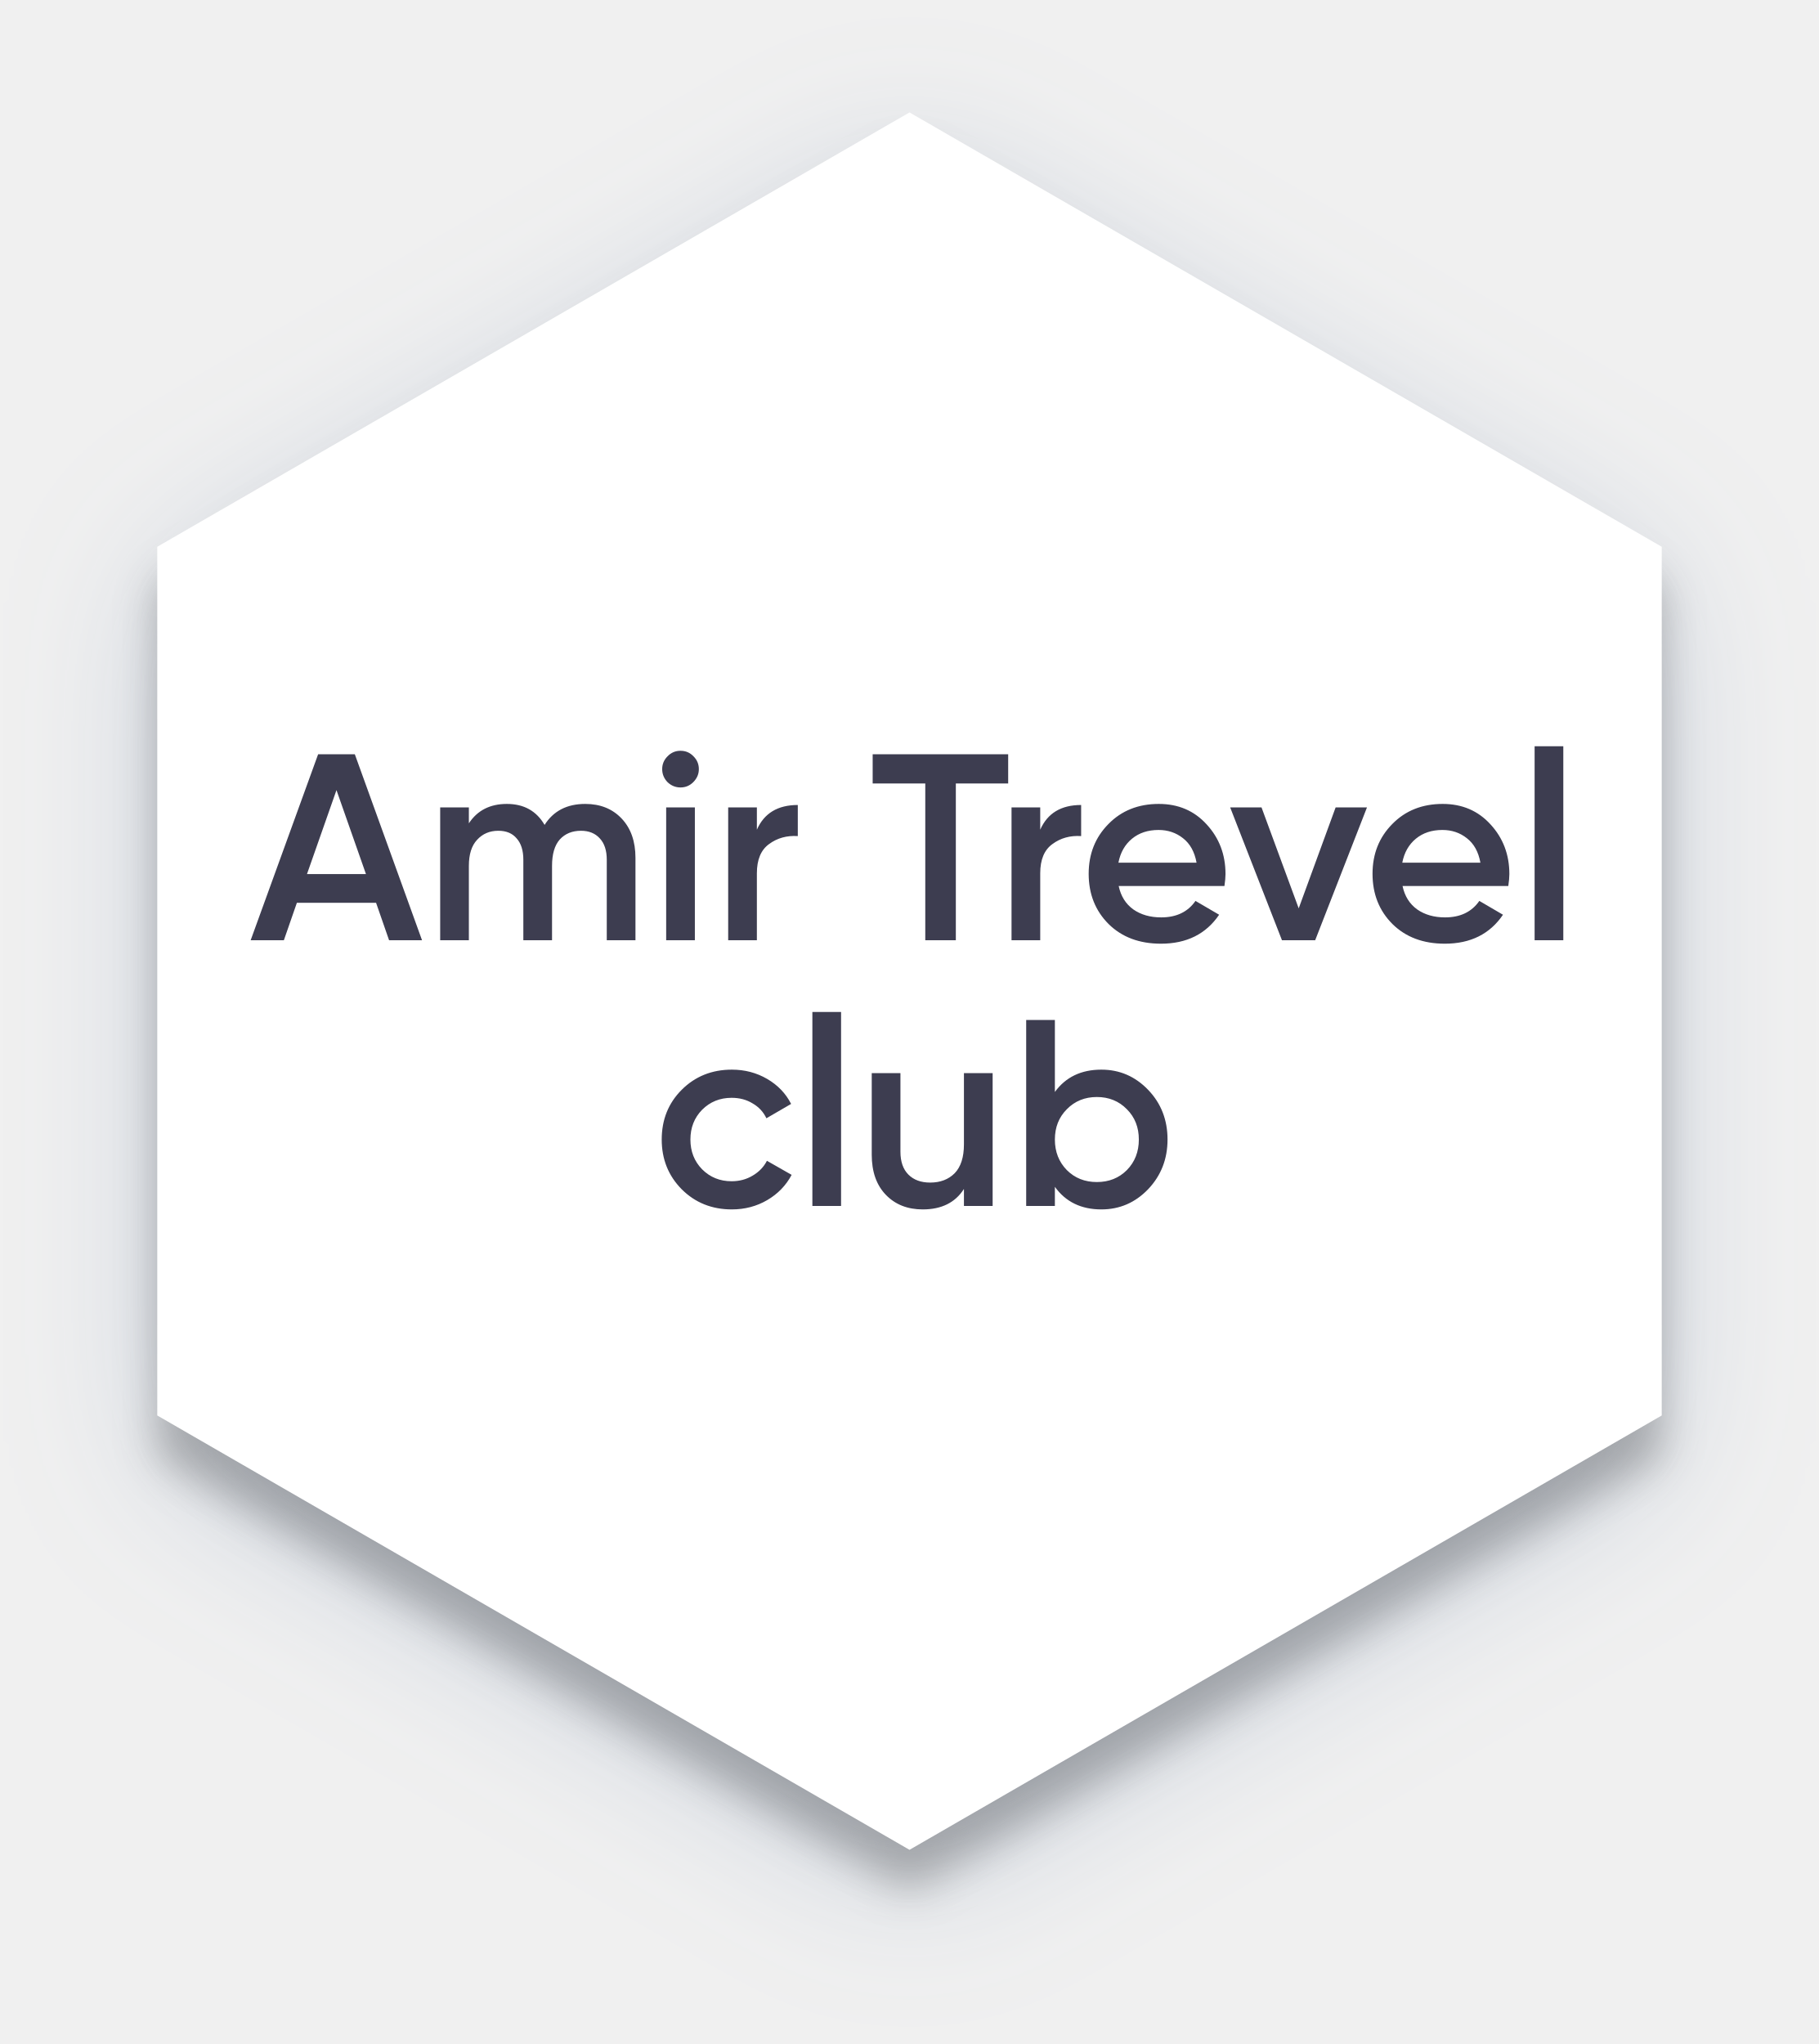
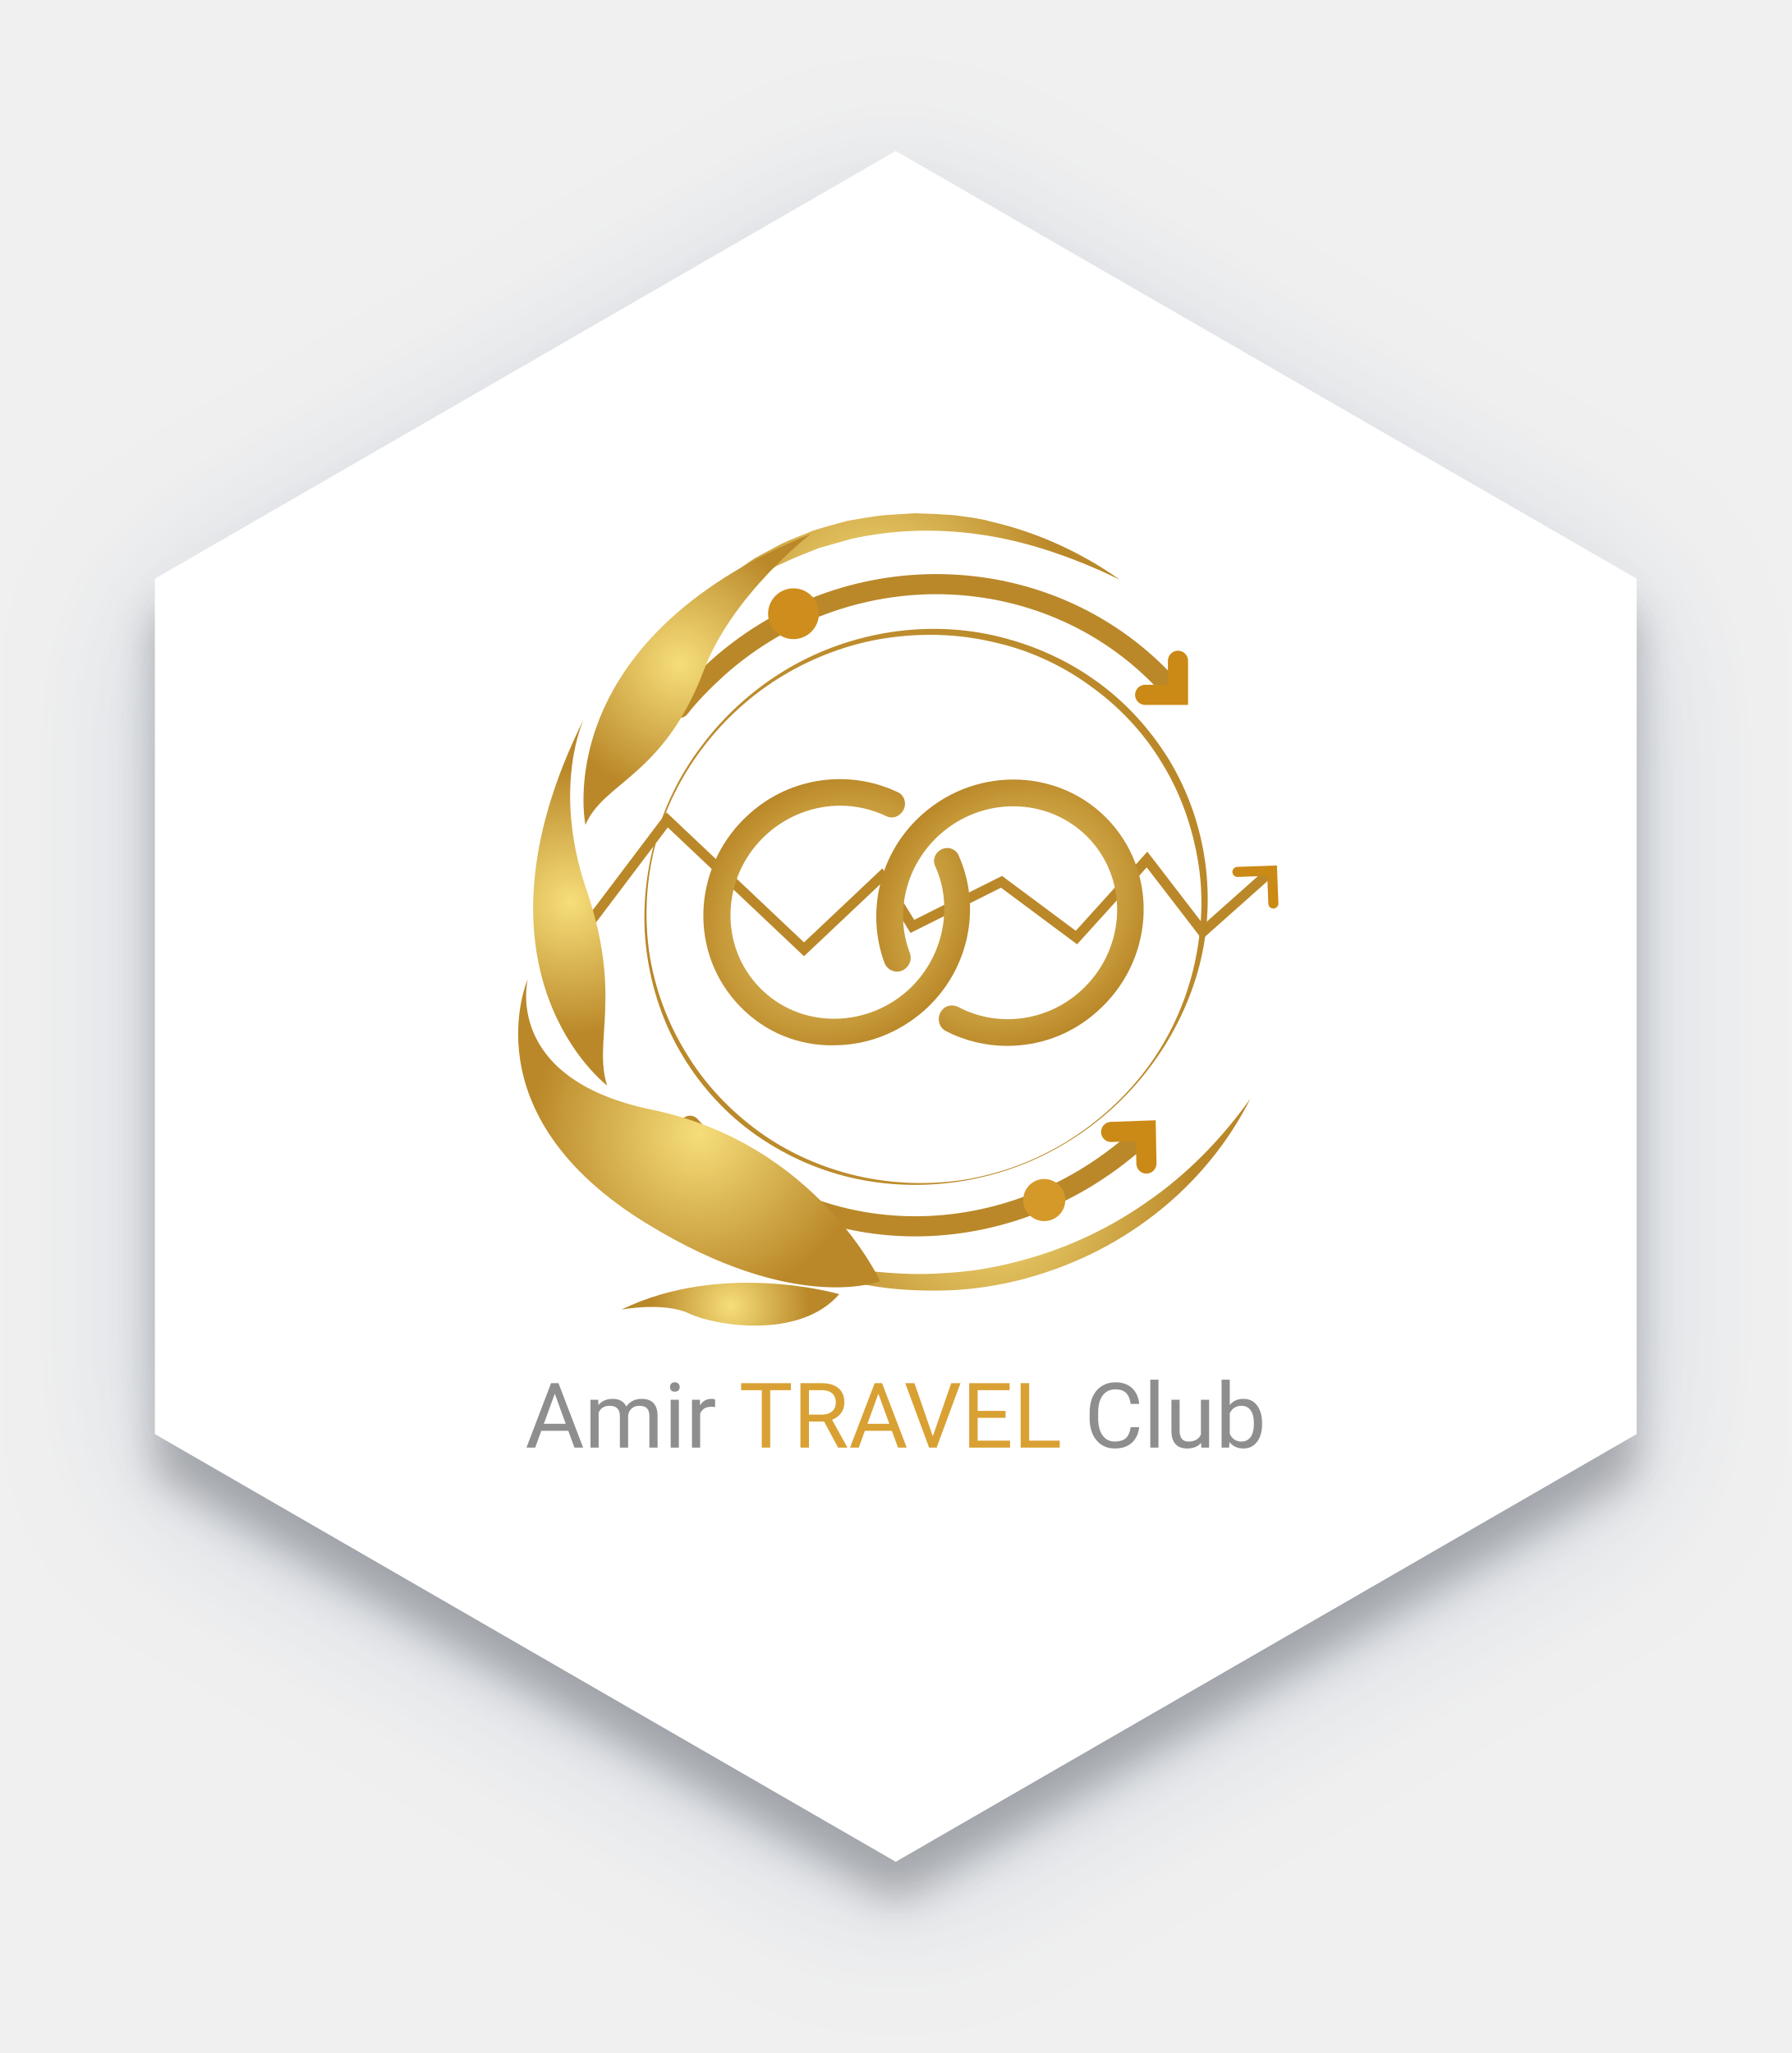
- <svg xmlns="http://www.w3.org/2000/svg" width="178" height="200" viewBox="0 0 178 200" fill="none">
+ <svg xmlns="http://www.w3.org/2000/svg" width="178" height="204" viewBox="0 0 178 204" fill="none">
  <g filter="url(#filter0_dd)">
-     <path d="M89 11L162.612 53.5V138.5L89 181L15.388 138.5V53.5L89 11Z" fill="white" />
+     <path d="M89 15L162.612 57.5V142.5L89 185L15.388 142.5V57.5L89 15Z" fill="white" />
  </g>
-   <path d="M38.074 92L36.8 88.334H29.052L27.778 92H24.528L31.132 73.8H34.72L41.298 92H38.074ZM30.04 85.526H35.812L32.926 77.31L30.04 85.526ZM57.27 78.662C58.743 78.662 59.93 79.139 60.831 80.092C61.733 81.045 62.184 82.328 62.184 83.94V92H59.376V84.122C59.376 83.221 59.15 82.527 58.7 82.042C58.249 81.539 57.633 81.288 56.853 81.288C55.987 81.288 55.294 81.574 54.773 82.146C54.271 82.718 54.02 83.576 54.02 84.72V92H51.212V84.122C51.212 83.221 50.995 82.527 50.562 82.042C50.145 81.539 49.547 81.288 48.767 81.288C47.918 81.288 47.225 81.583 46.688 82.172C46.15 82.744 45.882 83.593 45.882 84.72V92H43.074V79H45.882V80.56C46.714 79.295 47.953 78.662 49.599 78.662C51.264 78.662 52.494 79.347 53.291 80.716C54.158 79.347 55.484 78.662 57.27 78.662ZM67.841 76.53C67.494 76.877 67.078 77.05 66.593 77.05C66.107 77.05 65.683 76.877 65.319 76.53C64.972 76.166 64.799 75.741 64.799 75.256C64.799 74.771 64.972 74.355 65.319 74.008C65.665 73.644 66.09 73.462 66.593 73.462C67.095 73.462 67.52 73.644 67.867 74.008C68.213 74.355 68.387 74.771 68.387 75.256C68.387 75.741 68.205 76.166 67.841 76.53ZM65.189 92V79H67.997V92H65.189ZM74.065 81.184C74.776 79.572 76.111 78.766 78.069 78.766V81.808C76.995 81.739 76.058 81.999 75.261 82.588C74.464 83.16 74.065 84.113 74.065 85.448V92H71.257V79H74.065V81.184ZM98.656 73.8V76.66H93.534V92H90.544V76.66H85.396V73.8H98.656ZM101.792 81.184C102.502 79.572 103.837 78.766 105.796 78.766V81.808C104.721 81.739 103.785 81.999 102.988 82.588C102.19 83.16 101.792 84.113 101.792 85.448V92H98.984V79H101.792V81.184ZM109.471 86.696C109.679 87.684 110.156 88.447 110.901 88.984C111.646 89.504 112.556 89.764 113.631 89.764C115.122 89.764 116.24 89.227 116.985 88.152L119.299 89.504C118.016 91.393 116.118 92.338 113.605 92.338C111.49 92.338 109.783 91.697 108.483 90.414C107.183 89.114 106.533 87.476 106.533 85.5C106.533 83.559 107.174 81.938 108.457 80.638C109.74 79.321 111.386 78.662 113.397 78.662C115.304 78.662 116.864 79.329 118.077 80.664C119.308 81.999 119.923 83.619 119.923 85.526C119.923 85.821 119.888 86.211 119.819 86.696H109.471ZM109.445 84.408H117.089C116.898 83.351 116.456 82.553 115.763 82.016C115.087 81.479 114.29 81.21 113.371 81.21C112.331 81.21 111.464 81.496 110.771 82.068C110.078 82.64 109.636 83.42 109.445 84.408ZM130.7 79H133.768L128.698 92H125.448L120.378 79H123.446L127.086 88.88L130.7 79ZM137.248 86.696C137.456 87.684 137.933 88.447 138.678 88.984C139.424 89.504 140.334 89.764 141.408 89.764C142.899 89.764 144.017 89.227 144.762 88.152L147.076 89.504C145.794 91.393 143.896 92.338 141.382 92.338C139.268 92.338 137.56 91.697 136.26 90.414C134.96 89.114 134.31 87.476 134.31 85.5C134.31 83.559 134.952 81.938 136.234 80.638C137.517 79.321 139.164 78.662 141.174 78.662C143.081 78.662 144.641 79.329 145.854 80.664C147.085 81.999 147.7 83.619 147.7 85.526C147.7 85.821 147.666 86.211 147.596 86.696H137.248ZM137.222 84.408H144.866C144.676 83.351 144.234 82.553 143.54 82.016C142.864 81.479 142.067 81.21 141.148 81.21C140.108 81.21 139.242 81.496 138.548 82.068C137.855 82.64 137.413 83.42 137.222 84.408ZM150.171 92V73.02H152.979V92H150.171ZM71.617 118.338C69.658 118.338 68.02 117.679 66.703 116.362C65.403 115.045 64.753 113.424 64.753 111.5C64.753 109.559 65.403 107.938 66.703 106.638C68.02 105.321 69.658 104.662 71.617 104.662C72.882 104.662 74.035 104.965 75.075 105.572C76.115 106.179 76.895 106.993 77.415 108.016L74.997 109.42C74.702 108.796 74.251 108.311 73.645 107.964C73.055 107.6 72.371 107.418 71.591 107.418C70.447 107.418 69.485 107.808 68.705 108.588C67.942 109.368 67.561 110.339 67.561 111.5C67.561 112.661 67.942 113.632 68.705 114.412C69.485 115.192 70.447 115.582 71.591 115.582C72.353 115.582 73.038 115.4 73.645 115.036C74.269 114.672 74.737 114.187 75.049 113.58L77.467 114.958C76.912 115.998 76.115 116.821 75.075 117.428C74.035 118.035 72.882 118.338 71.617 118.338ZM79.496 118V99.02H82.304V118H79.496ZM94.327 105H97.135V118H94.327V116.336C93.477 117.671 92.134 118.338 90.297 118.338C88.806 118.338 87.601 117.861 86.683 116.908C85.764 115.955 85.305 114.646 85.305 112.982V105H88.113V112.696C88.113 113.667 88.373 114.412 88.893 114.932C89.413 115.452 90.123 115.712 91.025 115.712C92.013 115.712 92.81 115.409 93.417 114.802C94.023 114.178 94.327 113.233 94.327 111.968V105ZM107.776 104.662C109.562 104.662 111.087 105.321 112.352 106.638C113.618 107.955 114.25 109.576 114.25 111.5C114.25 113.407 113.618 115.027 112.352 116.362C111.087 117.679 109.562 118.338 107.776 118.338C105.8 118.338 104.284 117.601 103.226 116.128V118H100.418V99.8H103.226V106.846C104.284 105.39 105.8 104.662 107.776 104.662ZM104.396 114.49C105.176 115.27 106.156 115.66 107.334 115.66C108.513 115.66 109.492 115.27 110.272 114.49C111.052 113.693 111.442 112.696 111.442 111.5C111.442 110.304 111.052 109.316 110.272 108.536C109.492 107.739 108.513 107.34 107.334 107.34C106.156 107.34 105.176 107.739 104.396 108.536C103.616 109.316 103.226 110.304 103.226 111.5C103.226 112.696 103.616 113.693 104.396 114.49Z" fill="#3D3D50" />
+   <path d="M56.998 93.775L66.288 81.471L79.885 94.329L87.575 87.069L90.651 92.053L99.51 87.623L106.954 93.16L113.968 85.408L119.505 92.606L126.211 86.639" stroke="url(#paint0_radial)" stroke-miterlimit="10" />
+   <path d="M112.984 113.278C99.695 125.091 80.069 124.783 68.564 111.863" stroke="url(#paint1_radial)" stroke-width="2" stroke-miterlimit="10" stroke-linecap="round" />
+   <path d="M67.519 70.336C68.626 68.921 69.918 67.629 71.333 66.337C84.622 54.525 104.801 55.448 116.306 68.368" stroke="url(#paint2_radial)" stroke-width="2" stroke-miterlimit="10" stroke-linecap="round" />
+   <path d="M62.658 69.105C64.75 64.921 67.703 61.107 71.394 58.092C71.825 57.662 72.317 57.354 72.809 56.985L74.286 55.939L74.655 55.693L75.024 55.447L75.824 55.016L77.424 54.155C78.469 53.601 79.638 53.232 80.746 52.74C81.915 52.371 83.022 52.063 84.191 51.755C85.36 51.571 86.529 51.325 87.76 51.202L89.544 51.079C90.159 51.079 90.713 50.956 91.328 51.017L93.112 51.079C93.727 51.14 94.281 51.14 94.896 51.202L96.68 51.448C97.296 51.571 97.849 51.633 98.403 51.817C103.017 52.863 107.447 54.893 111.261 57.6C107.078 55.57 102.648 53.97 98.157 53.232C93.666 52.494 89.051 52.555 84.622 53.54C83.514 53.847 82.407 54.155 81.361 54.462C80.315 54.893 79.269 55.262 78.223 55.755L76.624 56.493L75.886 56.862L75.516 57.046L75.147 57.292L73.732 58.215C73.24 58.523 72.748 58.769 72.317 59.2C68.626 61.907 65.427 65.29 62.658 69.105Z" fill="url(#paint3_radial)" />
+   <path d="M124.242 109.156C122.027 113.586 118.766 117.523 114.829 120.599C112.86 122.138 110.707 123.491 108.43 124.598C106.154 125.706 103.755 126.567 101.355 127.182C98.894 127.798 96.372 128.167 93.911 128.228C91.388 128.29 88.866 128.167 86.405 127.736C81.483 126.875 76.746 124.968 72.686 122.076C77.115 124.291 81.791 125.706 86.59 126.321C88.989 126.567 91.388 126.69 93.788 126.506C96.187 126.383 98.587 126.013 100.924 125.398C105.6 124.229 110.03 122.199 113.967 119.431C117.905 116.724 121.35 113.217 124.242 109.156Z" fill="url(#paint4_radial)" />
+   <path d="M87.452 127.304C87.452 127.304 81.176 113.646 64.75 110.263C49.861 107.186 52.445 97.281 52.445 97.281C52.445 97.281 46.477 110.693 64.257 121.583C79.085 130.688 87.452 127.304 87.452 127.304Z" fill="url(#paint5_radial)" />
+   <path d="M83.39 128.597C83.39 128.597 71.824 125.213 61.734 130.135C61.734 130.135 65.918 129.335 68.44 130.504C70.963 131.735 79.453 133.15 83.39 128.597Z" fill="url(#paint6_radial)" />
+   <path d="M60.321 107.864C60.321 107.864 45.432 96.605 58.044 71.381C58.044 71.381 54.783 78.087 58.229 88.3C61.92 98.943 58.906 103.434 60.321 107.864Z" fill="url(#paint7_radial)" />
+   <path d="M58.167 81.963C58.167 81.963 54.353 63.691 80.562 53.048C80.562 53.048 72.687 59.139 69.918 66.644C65.919 77.165 60.013 77.657 58.167 81.963Z" fill="url(#paint8_radial)" />
+   <path d="M106.094 113.462C99.941 117.277 92.313 118.63 85.176 117.154C81.608 116.415 78.224 114.939 75.209 112.847C72.195 110.755 69.672 107.987 67.827 104.911C65.919 101.773 64.75 98.266 64.258 94.636C63.766 91.007 64.074 87.315 64.996 83.808C65.919 80.302 67.519 76.979 69.734 74.088C71.887 71.196 74.656 68.674 77.732 66.767C83.884 62.952 91.574 61.537 98.711 63.137C102.279 63.937 105.725 65.413 108.678 67.505C111.692 69.597 114.215 72.365 116.122 75.441C118.029 78.579 119.26 82.086 119.752 85.716C120.244 89.346 119.998 93.037 119.013 96.544C116.983 103.619 112.246 109.71 106.094 113.462ZM106.032 113.401C109.108 111.494 111.815 109.033 113.969 106.141C116.122 103.25 117.66 99.927 118.521 96.482C119.383 92.975 119.629 89.346 119.075 85.839C118.521 82.332 117.352 78.887 115.445 75.811C113.599 72.734 111.077 70.089 108.185 68.059C105.294 65.967 101.972 64.49 98.465 63.752C94.958 62.952 91.328 62.891 87.821 63.444C84.315 63.998 80.869 65.29 77.793 67.136C71.641 70.827 66.904 76.979 65.12 83.931C64.197 87.438 64.012 91.068 64.504 94.636C65.058 98.205 66.288 101.589 68.196 104.665C70.041 107.741 72.564 110.386 75.455 112.478C78.347 114.57 81.731 116.046 85.176 116.846C88.683 117.646 92.313 117.769 95.881 117.215C99.511 116.6 102.956 115.308 106.032 113.401Z" fill="url(#paint9_radial)" />
+   <path d="M110.399 81.779C105.6 76.365 97.172 75.996 91.635 80.918C87.328 84.732 86.036 90.7 87.882 95.683C88.251 96.606 89.42 96.852 90.097 96.114C90.466 95.745 90.589 95.191 90.404 94.699C88.866 90.7 89.974 85.963 93.419 82.887C95.511 81.041 98.095 80.118 100.679 80.118C103.57 80.118 106.4 81.287 108.43 83.564C112.245 87.87 111.753 94.576 107.323 98.513C103.878 101.59 99.017 102.082 95.203 100.052C94.711 99.805 94.034 99.867 93.665 100.298C93.05 100.913 93.173 102.02 93.973 102.451C95.88 103.435 97.972 103.927 100.063 103.927C103.263 103.927 106.462 102.82 109.046 100.482C114.583 95.56 115.198 87.193 110.399 81.779Z" fill="url(#paint10_radial)" />
+   <path d="M93.235 84.609C92.804 84.978 92.681 85.594 92.927 86.086C94.773 90.146 93.727 95.253 90.159 98.452C88.006 100.359 85.237 101.343 82.407 101.22C79.577 101.097 76.993 99.867 75.147 97.775C71.333 93.469 71.825 86.763 76.255 82.825C78.347 80.979 80.93 80.056 83.514 80.056C85.052 80.056 86.652 80.426 88.067 81.102C88.559 81.349 89.113 81.225 89.482 80.856C90.159 80.241 90.036 79.072 89.174 78.703C84.499 76.488 78.654 77.103 74.471 80.856C68.934 85.778 68.318 94.145 73.117 99.559C75.455 102.205 78.654 103.743 82.222 103.866C82.407 103.866 82.653 103.866 82.838 103.866C86.16 103.866 89.298 102.635 91.82 100.421C96.311 96.422 97.542 90.146 95.265 85.04C94.958 84.24 93.912 83.994 93.235 84.609Z" fill="url(#paint11_radial)" />
+   <path d="M78.838 63.507C80.231 63.507 81.36 62.377 81.36 60.984C81.36 59.591 80.231 58.462 78.838 58.462C77.445 58.462 76.315 59.591 76.315 60.984C76.315 62.377 77.445 63.507 78.838 63.507Z" fill="#CE8D1C" />
+   <path d="M103.755 121.338C104.91 121.338 105.847 120.401 105.847 119.246C105.847 118.091 104.91 117.154 103.755 117.154C102.6 117.154 101.663 118.091 101.663 119.246C101.663 120.401 102.6 121.338 103.755 121.338Z" fill="#D5992A" />
+   <path d="M117.043 65.66V69.044H113.782" stroke="#CB8916" stroke-width="2" stroke-miterlimit="10" stroke-linecap="round" />
+   <path d="M122.95 86.639L126.395 86.516L126.519 89.776" stroke="#CB8916" stroke-miterlimit="10" stroke-linecap="round" />
+   <path d="M110.4 112.478L113.846 112.354L113.907 115.615" stroke="#CB8916" stroke-width="2" stroke-miterlimit="10" stroke-linecap="round" />
+   <path d="M56.463 142.173H53.782L53.18 143.843H52.31L54.753 137.444H55.492L57.94 143.843H57.074L56.463 142.173ZM54.037 141.479H56.212L55.123 138.486L54.037 141.479ZM59.438 139.088L59.46 139.615C59.809 139.205 60.279 139 60.871 139C61.536 139 61.988 139.255 62.228 139.765C62.387 139.536 62.592 139.352 62.844 139.211C63.099 139.07 63.399 139 63.745 139C64.788 139 65.318 139.552 65.335 140.657V143.843H64.522V140.705C64.522 140.365 64.445 140.112 64.29 139.945C64.134 139.775 63.873 139.69 63.507 139.69C63.206 139.69 62.955 139.781 62.756 139.962C62.557 140.141 62.441 140.383 62.409 140.688V143.843H61.591V140.727C61.591 140.036 61.253 139.69 60.576 139.69C60.043 139.69 59.678 139.917 59.482 140.371V143.843H58.669V139.088H59.438ZM67.449 143.843H66.636V139.088H67.449V143.843ZM66.57 137.827C66.57 137.695 66.61 137.583 66.689 137.493C66.771 137.402 66.891 137.356 67.049 137.356C67.207 137.356 67.328 137.402 67.41 137.493C67.492 137.583 67.533 137.695 67.533 137.827C67.533 137.958 67.492 138.068 67.41 138.156C67.328 138.244 67.207 138.288 67.049 138.288C66.891 138.288 66.771 138.244 66.689 138.156C66.61 138.068 66.57 137.958 66.57 137.827ZM71.053 139.817C70.93 139.797 70.796 139.787 70.653 139.787C70.12 139.787 69.758 140.014 69.567 140.468V143.843H68.754V139.088H69.545L69.559 139.637C69.825 139.212 70.203 139 70.692 139C70.851 139 70.971 139.021 71.053 139.062V139.817ZM113.192 141.812C113.113 142.489 112.862 143.012 112.44 143.381C112.021 143.748 111.463 143.931 110.766 143.931C110.01 143.931 109.404 143.66 108.947 143.118C108.493 142.576 108.266 141.851 108.266 140.942V140.327C108.266 139.732 108.371 139.209 108.582 138.758C108.796 138.307 109.098 137.961 109.487 137.721C109.877 137.478 110.328 137.356 110.841 137.356C111.521 137.356 112.065 137.547 112.476 137.928C112.886 138.306 113.125 138.83 113.192 139.501H112.344C112.271 138.991 112.111 138.622 111.865 138.394C111.622 138.165 111.28 138.051 110.841 138.051C110.302 138.051 109.878 138.25 109.571 138.648C109.266 139.047 109.114 139.614 109.114 140.349V140.969C109.114 141.663 109.259 142.215 109.549 142.625C109.839 143.036 110.245 143.241 110.766 143.241C111.235 143.241 111.594 143.135 111.843 142.924C112.095 142.71 112.262 142.34 112.344 141.812H113.192ZM115.104 143.843H114.291V137.093H115.104V143.843ZM119.344 143.373C119.028 143.745 118.563 143.931 117.951 143.931C117.444 143.931 117.058 143.784 116.791 143.491C116.527 143.195 116.394 142.759 116.391 142.182V139.088H117.204V142.16C117.204 142.88 117.497 143.241 118.083 143.241C118.704 143.241 119.117 143.009 119.322 142.546V139.088H120.135V143.843H119.362L119.344 143.373ZM125.4 141.518C125.4 142.245 125.233 142.829 124.899 143.271C124.565 143.711 124.117 143.931 123.554 143.931C122.954 143.931 122.489 143.718 122.161 143.293L122.122 143.843H121.375V137.093H122.188V139.611C122.516 139.204 122.968 139 123.545 139C124.123 139 124.575 139.218 124.903 139.655C125.234 140.091 125.4 140.689 125.4 141.448V141.518ZM124.587 141.426C124.587 140.872 124.48 140.444 124.266 140.143C124.052 139.841 123.745 139.69 123.343 139.69C122.807 139.69 122.422 139.939 122.188 140.437V142.494C122.437 142.992 122.825 143.241 123.352 143.241C123.742 143.241 124.045 143.09 124.262 142.788C124.479 142.486 124.587 142.032 124.587 141.426Z" fill="#8E8E8E" />
+   <path d="M78.585 138.139H76.528V143.843H75.689V138.139H73.637V137.444H78.585V138.139ZM81.881 141.254H80.378V143.843H79.53V137.444H81.648C82.369 137.444 82.922 137.608 83.309 137.937C83.699 138.265 83.894 138.742 83.894 139.369C83.894 139.768 83.785 140.115 83.568 140.411C83.355 140.707 83.056 140.928 82.672 141.074L84.175 143.79V143.843H83.269L81.881 141.254ZM80.378 140.564H81.674C82.093 140.564 82.426 140.456 82.672 140.239C82.921 140.022 83.045 139.732 83.045 139.369C83.045 138.974 82.927 138.67 82.689 138.459C82.455 138.249 82.115 138.142 81.67 138.139H80.378V140.564ZM88.613 142.173H85.933L85.331 143.843H84.46L86.904 137.444H87.642L90.09 143.843H89.224L88.613 142.173ZM86.188 141.479H88.363L87.273 138.486L86.188 141.479ZM92.683 142.722L94.511 137.444H95.434L93.061 143.843H92.314L89.945 137.444H90.863L92.683 142.722ZM99.912 140.885H97.139V143.153H100.36V143.843H96.295V137.444H100.316V138.139H97.139V140.195H99.912V140.885ZM102.258 143.153H105.291V143.843H101.41V137.444H102.258V143.153Z" fill="#D9A133" />
  <defs>
-     <filter id="filter0_dd" x="0.388" y="0" width="177.224" height="200" filterUnits="userSpaceOnUse" color-interpolation-filters="sRGB">
+     <filter id="filter0_dd" x="0.388" y="4" width="177.224" height="200" filterUnits="userSpaceOnUse" color-interpolation-filters="sRGB">
      <feFlood flood-opacity="0" result="BackgroundImageFix" />
      <feColorMatrix in="SourceAlpha" type="matrix" values="0 0 0 0 0 0 0 0 0 0 0 0 0 0 0 0 0 0 127 0" />
      <feOffset dy="4" />
      <feGaussianBlur stdDeviation="7.5" />
      <feColorMatrix type="matrix" values="0 0 0 0 0.796 0 0 0 0 0.824 0 0 0 0 0.867 0 0 0 1 0" />
      <feBlend mode="normal" in2="BackgroundImageFix" result="effect1_dropShadow" />
      <feColorMatrix in="SourceAlpha" type="matrix" values="0 0 0 0 0 0 0 0 0 0 0 0 0 0 0 0 0 0 127 0" />
      <feOffset dy="4" />
      <feGaussianBlur stdDeviation="2" />
      <feColorMatrix type="matrix" values="0 0 0 0 0 0 0 0 0 0 0 0 0 0 0 0 0 0 0.25 0" />
      <feBlend mode="normal" in2="effect1_dropShadow" result="effect2_dropShadow" />
      <feBlend mode="normal" in="SourceGraphic" in2="effect2_dropShadow" result="shape" />
    </filter>
+     <radialGradient id="paint0_radial" cx="0" cy="0" r="1" gradientUnits="userSpaceOnUse" gradientTransform="translate(91.5706 121.343) scale(25.163 27.8975)">
+       <stop stop-color="#F6DE7A" />
+       <stop offset="1" stop-color="#BA8829" />
+     </radialGradient>
+     <radialGradient id="paint1_radial" cx="0" cy="0" r="1" gradientUnits="userSpaceOnUse" gradientTransform="translate(64.9926 135.459) rotate(48.3987) scale(16.1054 18.1238)">
+       <stop stop-color="#F6DE7A" />
+       <stop offset="1" stop-color="#BA8829" />
+     </radialGradient>
+     <radialGradient id="paint2_radial" cx="0" cy="0" r="1" gradientUnits="userSpaceOnUse" gradientTransform="translate(68.0782 90.2332) rotate(48.3987) scale(17.6726 19.8875)">
+       <stop stop-color="#F6DE7A" />
+       <stop offset="1" stop-color="#BA8829" />
+     </radialGradient>
+     <radialGradient id="paint3_radial" cx="0" cy="0" r="1" gradientUnits="userSpaceOnUse" gradientTransform="translate(86.812 60.234) scale(18.8136)">
+       <stop stop-color="#F6DE7A" />
+       <stop offset="1" stop-color="#BA8829" />
+     </radialGradient>
+     <radialGradient id="paint4_radial" cx="0" cy="0" r="1" gradientUnits="userSpaceOnUse" gradientTransform="translate(98.5768 118.537) scale(19.9417)">
+       <stop stop-color="#F6DE7A" />
+       <stop offset="1" stop-color="#BA8829" />
+     </radialGradient>
+     <radialGradient id="paint5_radial" cx="0" cy="0" r="1" gradientUnits="userSpaceOnUse" gradientTransform="translate(69.4863 112.61) scale(16.7073)">
+       <stop stop-color="#F6DE7A" />
+       <stop offset="1" stop-color="#BA8829" />
+     </radialGradient>
+     <radialGradient id="paint6_radial" cx="0" cy="0" r="1" gradientUnits="userSpaceOnUse" gradientTransform="translate(72.6089 129.775) rotate(-6.904) scale(7.83361)">
+       <stop stop-color="#F6DE7A" />
+       <stop offset="1" stop-color="#BA8829" />
+     </radialGradient>
+     <radialGradient id="paint7_radial" cx="0" cy="0" r="1" gradientUnits="userSpaceOnUse" gradientTransform="translate(56.6692 89.6119) scale(13.1673)">
+       <stop stop-color="#F6DE7A" />
+       <stop offset="1" stop-color="#BA8829" />
+     </radialGradient>
+     <radialGradient id="paint8_radial" cx="0" cy="0" r="1" gradientUnits="userSpaceOnUse" gradientTransform="translate(67.6105 65.9445) rotate(41.2334) scale(13.2011)">
+       <stop stop-color="#F6DE7A" />
+       <stop offset="1" stop-color="#BA8829" />
+     </radialGradient>
+     <radialGradient id="paint9_radial" cx="0" cy="0" r="1" gradientUnits="userSpaceOnUse" gradientTransform="translate(91.8823 90.2074) scale(27.9145 28.6822)">
+       <stop stop-color="#F6DE7A" />
+       <stop offset="1" stop-color="#BA8829" />
+     </radialGradient>
+     <radialGradient id="paint10_radial" cx="0" cy="0" r="1" gradientUnits="userSpaceOnUse" gradientTransform="translate(100.544 90.5136) rotate(48.3987) scale(12.9721 15.0463)">
+       <stop stop-color="#F6DE7A" />
+       <stop offset="1" stop-color="#BA8829" />
+     </radialGradient>
+     <radialGradient id="paint11_radial" cx="0" cy="0" r="1" gradientUnits="userSpaceOnUse" gradientTransform="translate(83.0369 90.7866) rotate(48.3987) scale(12.9933 15.0709)">
+       <stop stop-color="#F6DE7A" />
+       <stop offset="1" stop-color="#BA8829" />
+     </radialGradient>
  </defs>
</svg>
